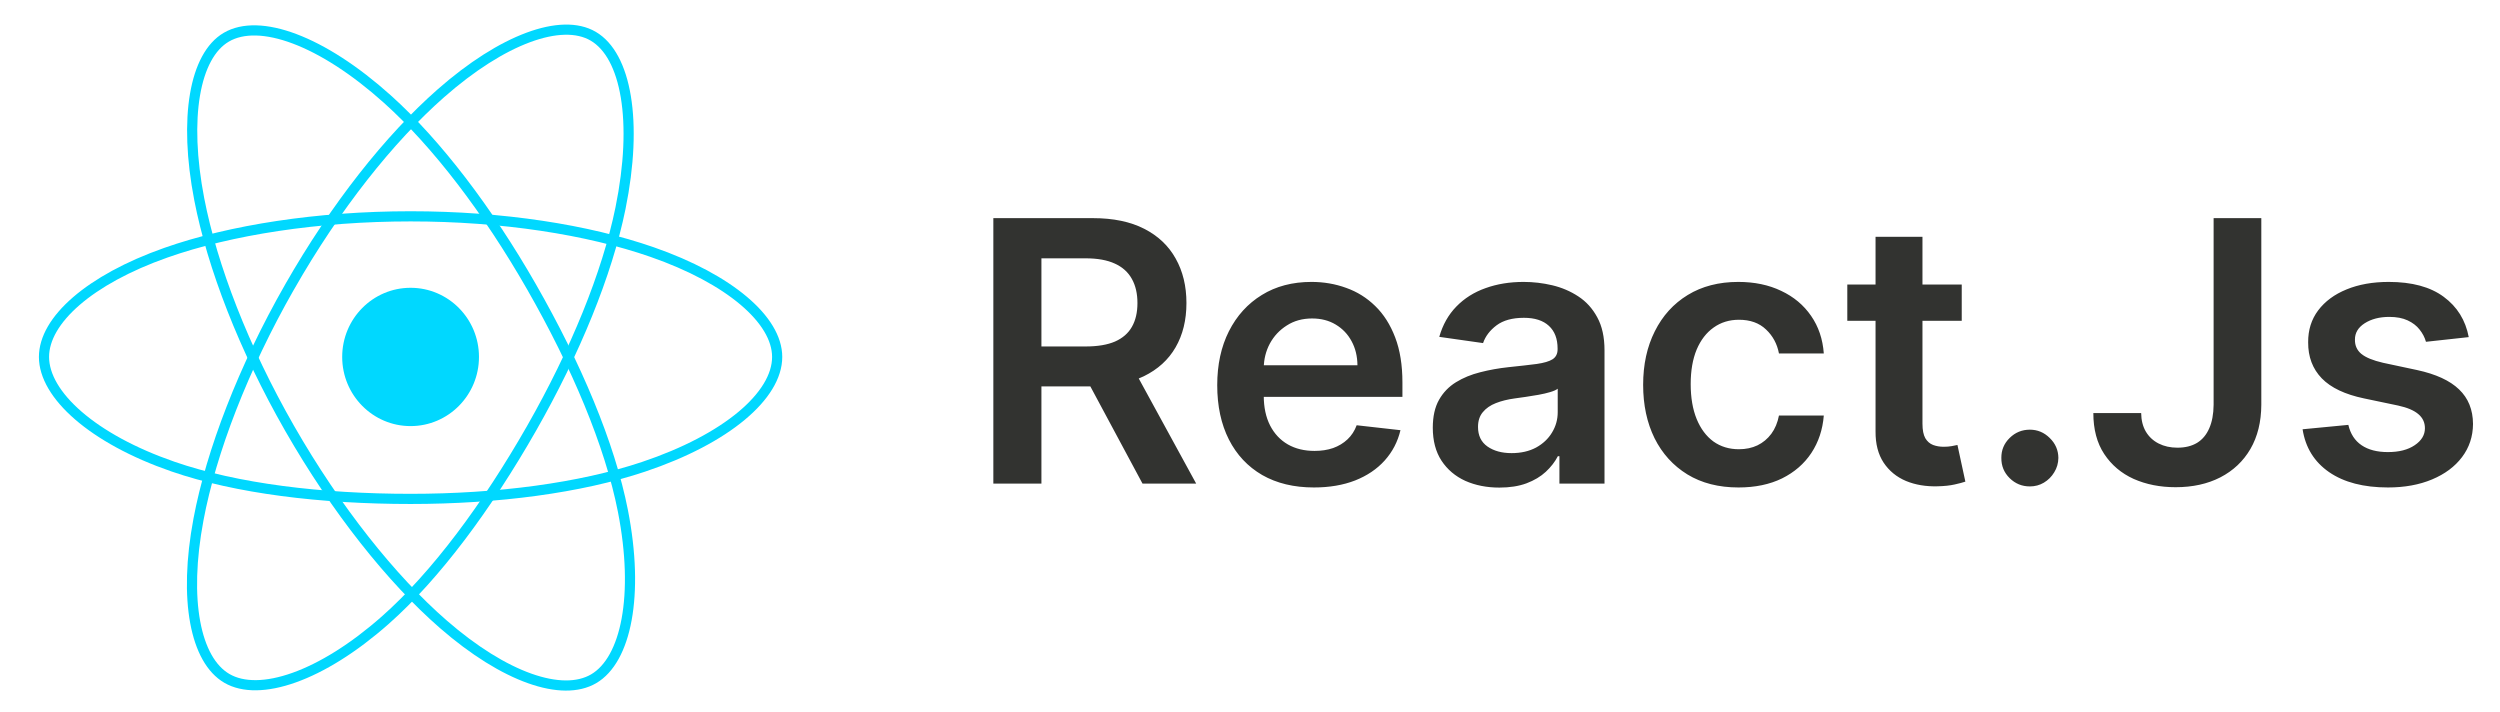
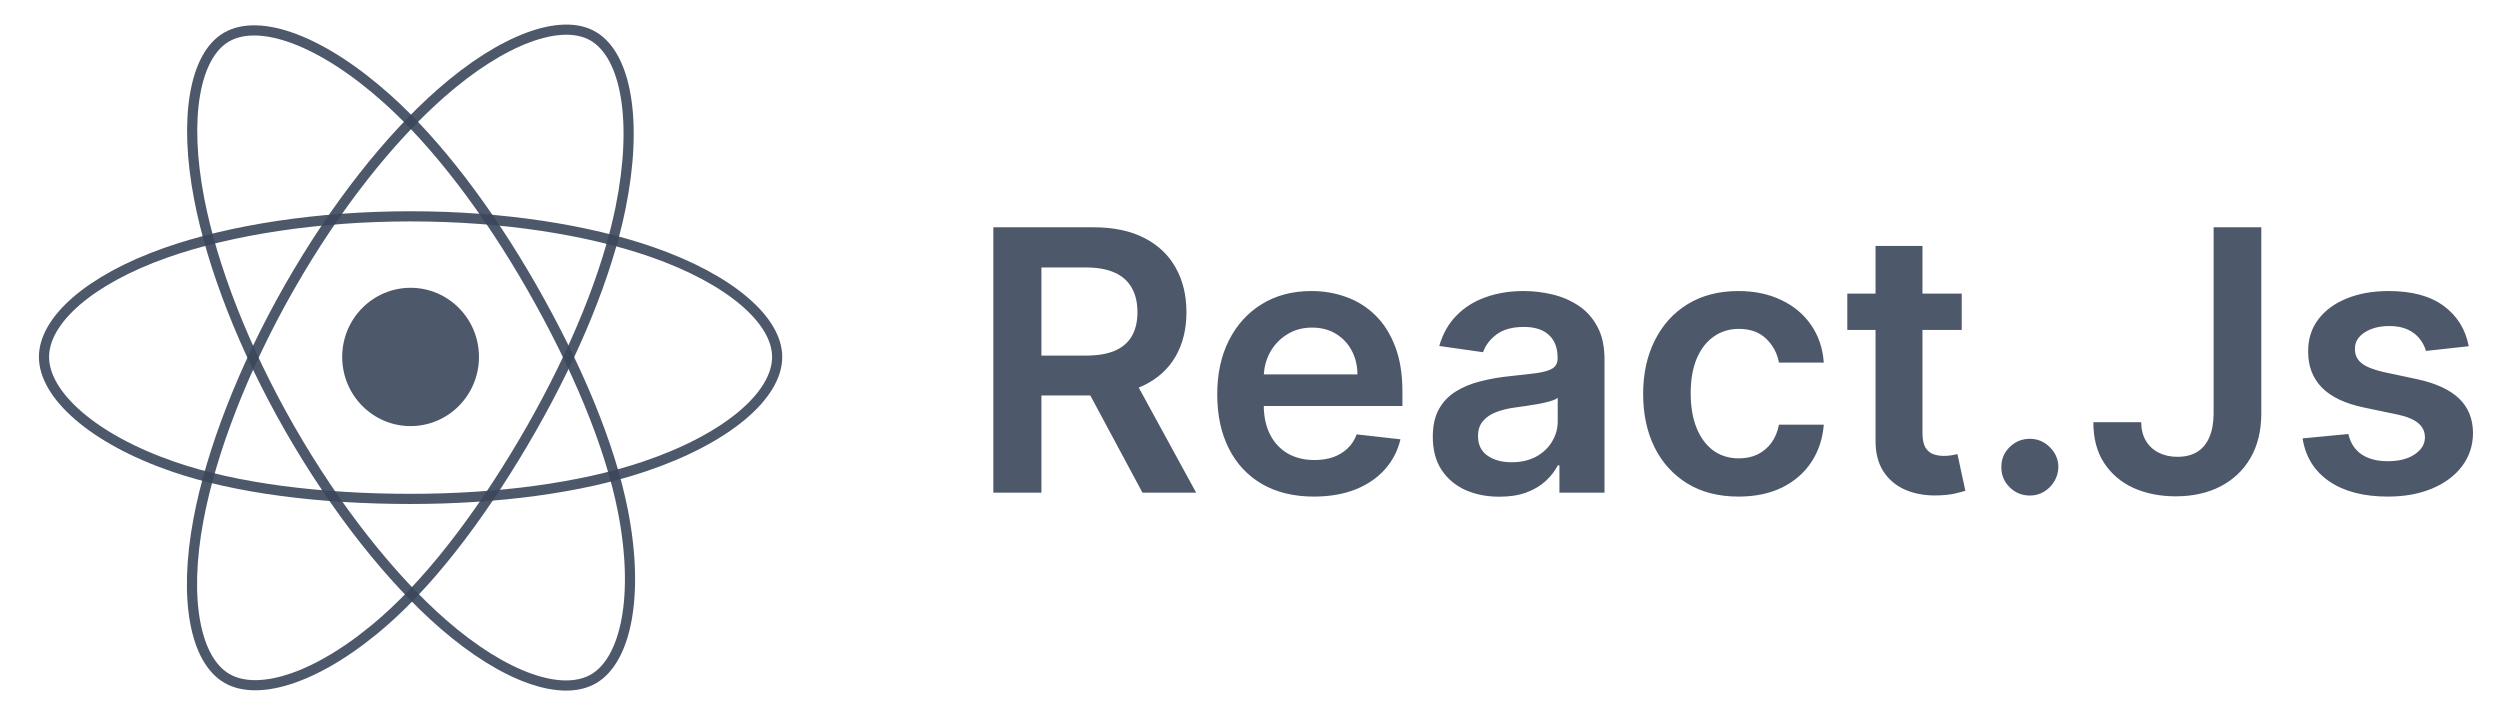
<svg xmlns="http://www.w3.org/2000/svg" width="137" height="39" viewBox="0 0 137 39" fill="none">
-   <path d="M22.5 23.35C24.57 23.35 26.248 21.653 26.248 19.56C26.248 17.468 24.57 15.771 22.5 15.771C20.43 15.771 18.752 17.468 18.752 19.56C18.752 21.653 20.43 23.35 22.5 23.35Z" fill="#00D8FF" />
-   <path d="M22.5 11.855C27.532 11.855 32.207 12.585 35.732 13.812C39.978 15.29 42.589 17.531 42.589 19.56C42.589 21.674 39.822 24.055 35.262 25.582C31.814 26.737 27.277 27.34 22.5 27.34C17.603 27.34 12.965 26.774 9.479 25.57C5.068 24.045 2.411 21.634 2.411 19.56C2.411 17.547 4.904 15.324 9.091 13.848C12.629 12.601 17.418 11.855 22.5 11.855H22.5Z" stroke="#00D8FF" stroke-width="0.557" />
-   <path d="M15.867 15.73C18.381 11.322 21.341 7.592 24.153 5.118C27.541 2.137 30.765 0.97 32.504 1.983C34.315 3.039 34.972 6.652 34.003 11.41C33.271 15.007 31.52 19.282 29.134 23.466C26.687 27.755 23.886 31.535 21.112 33.986C17.602 37.088 14.209 38.211 12.432 37.175C10.708 36.17 10.048 32.875 10.876 28.47C11.574 24.748 13.328 20.18 15.866 15.73H15.867Z" stroke="#00D8FF" stroke-width="0.557" />
-   <path d="M15.873 23.477C13.352 19.074 11.636 14.617 10.919 10.918C10.057 6.462 10.666 3.054 12.403 2.038C14.213 0.978 17.637 2.207 21.229 5.432C23.945 7.871 26.734 11.539 29.128 15.719C31.581 20.004 33.42 24.346 34.136 28C35.041 32.624 34.308 36.157 32.533 37.196C30.81 38.204 27.658 37.136 24.297 34.212C21.457 31.741 18.419 27.923 15.873 23.477Z" stroke="#00D8FF" stroke-width="0.557" />
-   <path d="M54.435 26.5V11.954H59.889C61.007 11.954 61.944 12.149 62.702 12.537C63.464 12.925 64.039 13.47 64.428 14.171C64.82 14.867 65.017 15.678 65.017 16.607C65.017 17.539 64.818 18.349 64.421 19.035C64.028 19.717 63.447 20.245 62.68 20.619C61.913 20.989 60.971 21.173 59.854 21.173H55.969V18.986H59.499C60.152 18.986 60.687 18.896 61.104 18.716C61.52 18.531 61.828 18.264 62.027 17.913C62.231 17.558 62.332 17.123 62.332 16.607C62.332 16.09 62.231 15.65 62.027 15.286C61.823 14.916 61.513 14.637 61.097 14.447C60.68 14.253 60.142 14.156 59.484 14.156H57.07V26.5H54.435ZM61.949 19.909L65.55 26.5H62.609L59.072 19.909H61.949ZM72.002 26.713C70.908 26.713 69.964 26.486 69.168 26.031C68.378 25.572 67.769 24.923 67.343 24.085C66.917 23.242 66.704 22.25 66.704 21.109C66.704 19.987 66.917 19.002 67.343 18.155C67.774 17.303 68.375 16.64 69.147 16.166C69.919 15.688 70.826 15.449 71.867 15.449C72.54 15.449 73.174 15.558 73.771 15.776C74.372 15.989 74.902 16.32 75.362 16.77C75.826 17.22 76.19 17.793 76.455 18.489C76.72 19.18 76.853 20.004 76.853 20.96V21.749H67.911V20.016H74.388C74.384 19.523 74.277 19.085 74.069 18.702C73.861 18.313 73.569 18.008 73.195 17.785C72.826 17.563 72.395 17.452 71.903 17.452C71.377 17.452 70.915 17.579 70.518 17.835C70.12 18.086 69.81 18.418 69.587 18.829C69.37 19.237 69.258 19.684 69.254 20.172V21.685C69.254 22.319 69.37 22.864 69.602 23.318C69.834 23.768 70.158 24.114 70.575 24.355C70.991 24.592 71.479 24.71 72.038 24.71C72.412 24.71 72.75 24.658 73.053 24.554C73.356 24.445 73.619 24.287 73.842 24.078C74.064 23.87 74.232 23.612 74.346 23.304L76.746 23.574C76.595 24.208 76.306 24.762 75.88 25.236C75.459 25.704 74.919 26.069 74.261 26.329C73.603 26.585 72.85 26.713 72.002 26.713ZM82.167 26.72C81.476 26.72 80.853 26.597 80.299 26.351C79.75 26.1 79.314 25.731 78.993 25.243C78.675 24.755 78.517 24.154 78.517 23.439C78.517 22.823 78.63 22.314 78.858 21.912C79.085 21.509 79.395 21.188 79.788 20.946C80.181 20.704 80.624 20.522 81.116 20.399C81.613 20.271 82.127 20.179 82.657 20.122C83.296 20.056 83.815 19.997 84.213 19.945C84.61 19.888 84.899 19.803 85.079 19.689C85.264 19.57 85.356 19.388 85.356 19.142V19.099C85.356 18.564 85.198 18.15 84.88 17.857C84.563 17.563 84.106 17.416 83.51 17.416C82.88 17.416 82.38 17.553 82.011 17.828C81.646 18.103 81.4 18.427 81.272 18.801L78.872 18.46C79.061 17.797 79.374 17.243 79.809 16.798C80.245 16.349 80.778 16.012 81.407 15.79C82.037 15.562 82.733 15.449 83.495 15.449C84.021 15.449 84.544 15.51 85.065 15.633C85.586 15.757 86.062 15.96 86.493 16.244C86.923 16.524 87.269 16.905 87.529 17.388C87.795 17.871 87.927 18.474 87.927 19.199V26.5H85.456V25.001H85.37C85.214 25.305 84.994 25.588 84.71 25.854C84.43 26.114 84.078 26.325 83.652 26.486C83.23 26.642 82.735 26.72 82.167 26.72ZM82.835 24.831C83.351 24.831 83.798 24.729 84.177 24.526C84.556 24.317 84.847 24.043 85.051 23.702C85.259 23.361 85.363 22.989 85.363 22.587V21.301C85.283 21.367 85.145 21.429 84.951 21.486C84.762 21.543 84.549 21.592 84.312 21.635C84.075 21.678 83.841 21.715 83.609 21.749C83.377 21.782 83.176 21.81 83.005 21.834C82.622 21.886 82.278 21.971 81.975 22.09C81.672 22.208 81.433 22.374 81.258 22.587C81.083 22.795 80.995 23.065 80.995 23.396C80.995 23.87 81.168 24.227 81.514 24.469C81.859 24.71 82.3 24.831 82.835 24.831ZM95.271 26.713C94.182 26.713 93.247 26.474 92.466 25.996C91.689 25.517 91.09 24.857 90.669 24.014C90.252 23.167 90.044 22.191 90.044 21.088C90.044 19.98 90.257 19.002 90.683 18.155C91.109 17.303 91.71 16.64 92.487 16.166C93.268 15.688 94.191 15.449 95.257 15.449C96.142 15.449 96.926 15.612 97.608 15.939C98.294 16.261 98.841 16.718 99.248 17.31C99.655 17.897 99.887 18.583 99.944 19.369H97.487C97.387 18.844 97.151 18.406 96.777 18.055C96.407 17.7 95.912 17.523 95.292 17.523C94.767 17.523 94.305 17.665 93.907 17.949C93.51 18.228 93.2 18.631 92.977 19.156C92.759 19.682 92.65 20.312 92.65 21.046C92.65 21.789 92.759 22.428 92.977 22.963C93.195 23.493 93.5 23.903 93.893 24.192C94.291 24.476 94.757 24.618 95.292 24.618C95.671 24.618 96.01 24.547 96.308 24.405C96.611 24.258 96.864 24.047 97.068 23.773C97.271 23.498 97.411 23.164 97.487 22.771H99.944C99.883 23.543 99.655 24.227 99.262 24.824C98.869 25.416 98.334 25.88 97.657 26.216C96.98 26.547 96.185 26.713 95.271 26.713ZM107.503 15.591V17.579H101.232V15.591H107.503ZM102.78 12.977H105.351V23.219C105.351 23.564 105.403 23.829 105.507 24.014C105.616 24.194 105.758 24.317 105.933 24.384C106.108 24.45 106.303 24.483 106.516 24.483C106.677 24.483 106.823 24.471 106.956 24.447C107.093 24.424 107.197 24.402 107.268 24.384L107.702 26.393C107.564 26.441 107.368 26.493 107.112 26.55C106.861 26.607 106.554 26.64 106.189 26.649C105.545 26.668 104.965 26.571 104.449 26.358C103.933 26.14 103.523 25.804 103.22 25.349C102.922 24.895 102.775 24.327 102.78 23.645V12.977ZM111.237 26.656C110.806 26.656 110.437 26.505 110.129 26.202C109.821 25.899 109.67 25.529 109.674 25.094C109.67 24.668 109.821 24.303 110.129 24C110.437 23.697 110.806 23.546 111.237 23.546C111.654 23.546 112.016 23.697 112.324 24C112.636 24.303 112.795 24.668 112.799 25.094C112.795 25.383 112.719 25.645 112.572 25.882C112.43 26.119 112.241 26.308 112.004 26.45C111.772 26.588 111.516 26.656 111.237 26.656ZM121.306 11.954H123.92V22.182C123.915 23.119 123.716 23.927 123.323 24.604C122.93 25.276 122.381 25.794 121.675 26.159C120.975 26.519 120.158 26.699 119.225 26.699C118.373 26.699 117.606 26.547 116.924 26.244C116.247 25.937 115.71 25.482 115.312 24.881C114.914 24.279 114.715 23.531 114.715 22.636H117.336C117.341 23.029 117.426 23.368 117.592 23.652C117.762 23.936 117.996 24.154 118.295 24.305C118.593 24.457 118.936 24.533 119.325 24.533C119.746 24.533 120.103 24.445 120.397 24.27C120.691 24.09 120.913 23.825 121.065 23.474C121.221 23.124 121.301 22.693 121.306 22.182V11.954ZM135.287 18.474L132.943 18.73C132.877 18.493 132.761 18.271 132.595 18.062C132.434 17.854 132.216 17.686 131.942 17.558C131.667 17.43 131.331 17.366 130.933 17.366C130.398 17.366 129.948 17.483 129.584 17.715C129.224 17.947 129.046 18.247 129.051 18.616C129.046 18.934 129.162 19.192 129.399 19.391C129.641 19.59 130.038 19.753 130.592 19.881L132.453 20.278C133.485 20.501 134.252 20.854 134.754 21.337C135.261 21.82 135.517 22.452 135.521 23.233C135.517 23.919 135.315 24.526 134.918 25.051C134.525 25.572 133.978 25.979 133.277 26.273C132.576 26.566 131.771 26.713 130.862 26.713C129.527 26.713 128.452 26.434 127.638 25.875C126.823 25.312 126.338 24.528 126.182 23.524L128.689 23.283C128.803 23.775 129.044 24.147 129.413 24.398C129.783 24.649 130.263 24.774 130.855 24.774C131.466 24.774 131.956 24.649 132.325 24.398C132.699 24.147 132.886 23.837 132.886 23.467C132.886 23.155 132.766 22.897 132.524 22.693C132.287 22.49 131.918 22.333 131.416 22.224L129.555 21.834C128.509 21.616 127.735 21.249 127.233 20.733C126.731 20.212 126.482 19.554 126.487 18.759C126.482 18.086 126.665 17.504 127.034 17.011C127.408 16.514 127.927 16.131 128.589 15.861C129.257 15.586 130.027 15.449 130.898 15.449C132.176 15.449 133.182 15.721 133.916 16.266C134.655 16.81 135.112 17.546 135.287 18.474Z" fill="#323330" />
+   <path d="M22.5 23.35C24.57 23.35 26.248 21.653 26.248 19.56C26.248 17.468 24.57 15.771 22.5 15.771C20.43 15.771 18.752 17.468 18.752 19.56C18.752 21.653 20.43 23.35 22.5 23.35Z" fill="#3B465B" fill-opacity="0.9" />
+   <path d="M22.5 11.855C27.532 11.855 32.207 12.585 35.732 13.812C39.978 15.29 42.589 17.531 42.589 19.56C42.589 21.674 39.822 24.055 35.262 25.582C31.814 26.737 27.277 27.34 22.5 27.34C17.603 27.34 12.965 26.774 9.479 25.57C5.068 24.045 2.411 21.634 2.411 19.56C2.411 17.547 4.904 15.324 9.091 13.848C12.629 12.601 17.418 11.855 22.5 11.855H22.5Z" stroke="#3B465B" stroke-opacity="0.9" stroke-width="0.557" />
+   <path d="M15.867 15.73C18.381 11.322 21.341 7.592 24.153 5.118C27.541 2.137 30.765 0.97 32.504 1.983C34.315 3.039 34.972 6.652 34.003 11.41C33.271 15.007 31.52 19.282 29.134 23.466C26.687 27.755 23.886 31.535 21.112 33.986C17.602 37.088 14.209 38.211 12.432 37.175C10.708 36.17 10.048 32.875 10.876 28.47C11.574 24.748 13.328 20.18 15.866 15.73H15.867Z" stroke="#3B465B" stroke-opacity="0.9" stroke-width="0.557" />
+   <path d="M15.873 23.477C13.352 19.074 11.636 14.617 10.919 10.918C10.057 6.462 10.666 3.054 12.403 2.038C14.213 0.978 17.637 2.207 21.229 5.432C23.945 7.871 26.734 11.539 29.128 15.719C31.581 20.004 33.42 24.346 34.136 28C35.041 32.624 34.308 36.157 32.533 37.196C30.81 38.204 27.658 37.136 24.297 34.212C21.457 31.741 18.419 27.923 15.873 23.477Z" stroke="#3B465B" stroke-opacity="0.9" stroke-width="0.557" />
+   <path d="M54.435 27V12.454H59.889C61.007 12.454 61.944 12.649 62.702 13.037C63.464 13.425 64.039 13.97 64.428 14.671C64.82 15.367 65.017 16.178 65.017 17.107C65.017 18.039 64.818 18.849 64.421 19.535C64.028 20.217 63.447 20.745 62.68 21.119C61.913 21.489 60.971 21.673 59.854 21.673H55.969V19.486H59.499C60.152 19.486 60.687 19.396 61.104 19.216C61.52 19.031 61.828 18.764 62.027 18.413C62.231 18.058 62.332 17.623 62.332 17.107C62.332 16.59 62.231 16.15 62.027 15.786C61.823 15.416 61.513 15.137 61.097 14.947C60.68 14.753 60.142 14.656 59.484 14.656H57.07V27H54.435ZM61.949 20.409L65.55 27H62.609L59.072 20.409H61.949ZM72.002 27.213C70.908 27.213 69.964 26.986 69.168 26.531C68.378 26.072 67.769 25.423 67.343 24.585C66.917 23.742 66.704 22.75 66.704 21.609C66.704 20.487 66.917 19.502 67.343 18.655C67.774 17.803 68.375 17.14 69.147 16.666C69.919 16.188 70.826 15.949 71.867 15.949C72.54 15.949 73.174 16.058 73.771 16.276C74.372 16.489 74.902 16.82 75.362 17.27C75.826 17.72 76.19 18.293 76.455 18.989C76.72 19.68 76.853 20.504 76.853 21.46V22.249H67.911V20.516H74.388C74.384 20.023 74.277 19.585 74.069 19.202C73.861 18.813 73.569 18.508 73.195 18.285C72.826 18.063 72.395 17.952 71.903 17.952C71.377 17.952 70.915 18.079 70.518 18.335C70.12 18.586 69.81 18.918 69.587 19.329C69.37 19.737 69.258 20.184 69.254 20.672V22.185C69.254 22.819 69.37 23.364 69.602 23.818C69.834 24.268 70.158 24.614 70.575 24.855C70.991 25.092 71.479 25.21 72.038 25.21C72.412 25.21 72.75 25.158 73.053 25.054C73.356 24.945 73.619 24.787 73.842 24.578C74.064 24.37 74.232 24.112 74.346 23.804L76.746 24.074C76.595 24.708 76.306 25.262 75.88 25.736C75.459 26.204 74.919 26.569 74.261 26.829C73.603 27.085 72.85 27.213 72.002 27.213ZM82.167 27.22C81.476 27.22 80.853 27.097 80.299 26.851C79.75 26.6 79.314 26.231 78.993 25.743C78.675 25.255 78.517 24.654 78.517 23.939C78.517 23.323 78.63 22.814 78.858 22.412C79.085 22.009 79.395 21.688 79.788 21.446C80.181 21.204 80.624 21.022 81.116 20.899C81.613 20.771 82.127 20.679 82.657 20.622C83.296 20.556 83.815 20.497 84.213 20.445C84.61 20.388 84.899 20.303 85.079 20.189C85.264 20.07 85.356 19.888 85.356 19.642V19.599C85.356 19.064 85.198 18.65 84.88 18.357C84.563 18.063 84.106 17.916 83.51 17.916C82.88 17.916 82.38 18.053 82.011 18.328C81.646 18.603 81.4 18.927 81.272 19.301L78.872 18.96C79.061 18.297 79.374 17.743 79.809 17.298C80.245 16.849 80.778 16.512 81.407 16.29C82.037 16.062 82.733 15.949 83.495 15.949C84.021 15.949 84.544 16.01 85.065 16.134C85.586 16.257 86.062 16.46 86.493 16.744C86.923 17.024 87.269 17.405 87.529 17.888C87.795 18.371 87.927 18.974 87.927 19.699V27H85.456V25.501H85.37C85.214 25.805 84.994 26.088 84.71 26.354C84.43 26.614 84.078 26.825 83.652 26.986C83.23 27.142 82.735 27.22 82.167 27.22ZM82.835 25.331C83.351 25.331 83.798 25.229 84.177 25.026C84.556 24.817 84.847 24.543 85.051 24.202C85.259 23.861 85.363 23.489 85.363 23.087V21.801C85.283 21.867 85.145 21.929 84.951 21.986C84.762 22.043 84.549 22.092 84.312 22.135C84.075 22.178 83.841 22.215 83.609 22.249C83.377 22.282 83.176 22.31 83.005 22.334C82.622 22.386 82.278 22.471 81.975 22.59C81.672 22.708 81.433 22.874 81.258 23.087C81.083 23.295 80.995 23.565 80.995 23.896C80.995 24.37 81.168 24.727 81.514 24.969C81.859 25.21 82.3 25.331 82.835 25.331ZM95.271 27.213C94.182 27.213 93.247 26.974 92.466 26.496C91.689 26.017 91.09 25.357 90.669 24.514C90.252 23.667 90.044 22.691 90.044 21.588C90.044 20.48 90.257 19.502 90.683 18.655C91.109 17.803 91.71 17.14 92.487 16.666C93.268 16.188 94.191 15.949 95.257 15.949C96.142 15.949 96.926 16.112 97.608 16.439C98.294 16.761 98.841 17.218 99.248 17.81C99.655 18.397 99.887 19.083 99.944 19.869H97.487C97.387 19.344 97.151 18.906 96.777 18.555C96.407 18.2 95.912 18.023 95.292 18.023C94.767 18.023 94.305 18.165 93.907 18.449C93.51 18.728 93.2 19.131 92.977 19.656C92.759 20.182 92.65 20.812 92.65 21.546C92.65 22.289 92.759 22.928 92.977 23.463C93.195 23.993 93.5 24.403 93.893 24.692C94.291 24.976 94.757 25.118 95.292 25.118C95.671 25.118 96.01 25.047 96.308 24.905C96.611 24.758 96.864 24.547 97.068 24.273C97.271 23.998 97.411 23.664 97.487 23.271H99.944C99.883 24.043 99.655 24.727 99.262 25.324C98.869 25.916 98.334 26.38 97.657 26.716C96.98 27.047 96.185 27.213 95.271 27.213ZM107.503 16.091V18.079H101.232V16.091H107.503ZM102.78 13.477H105.351V23.719C105.351 24.064 105.403 24.329 105.507 24.514C105.616 24.694 105.758 24.817 105.933 24.884C106.108 24.95 106.303 24.983 106.516 24.983C106.677 24.983 106.823 24.971 106.956 24.947C107.093 24.924 107.197 24.902 107.268 24.884L107.702 26.893C107.564 26.941 107.368 26.993 107.112 27.05C106.861 27.107 106.554 27.14 106.189 27.149C105.545 27.168 104.965 27.071 104.449 26.858C103.933 26.64 103.523 26.304 103.22 25.849C102.922 25.395 102.775 24.827 102.78 24.145V13.477ZM111.237 27.156C110.806 27.156 110.437 27.005 110.129 26.702C109.821 26.399 109.67 26.029 109.674 25.594C109.67 25.168 109.821 24.803 110.129 24.5C110.437 24.197 110.806 24.046 111.237 24.046C111.654 24.046 112.016 24.197 112.324 24.5C112.636 24.803 112.795 25.168 112.799 25.594C112.795 25.883 112.719 26.145 112.572 26.382C112.43 26.619 112.241 26.808 112.004 26.95C111.772 27.088 111.516 27.156 111.237 27.156ZM121.306 12.454H123.92V22.682C123.915 23.619 123.716 24.427 123.323 25.104C122.93 25.776 122.381 26.294 121.675 26.659C120.975 27.019 120.158 27.199 119.225 27.199C118.373 27.199 117.606 27.047 116.924 26.744C116.247 26.437 115.71 25.982 115.312 25.381C114.914 24.779 114.715 24.031 114.715 23.136H117.336C117.341 23.529 117.426 23.868 117.592 24.152C117.762 24.436 117.996 24.654 118.295 24.805C118.593 24.957 118.936 25.033 119.325 25.033C119.746 25.033 120.103 24.945 120.397 24.77C120.691 24.59 120.913 24.325 121.065 23.974C121.221 23.624 121.301 23.193 121.306 22.682V12.454ZM135.287 18.974L132.943 19.23C132.877 18.993 132.761 18.771 132.595 18.562C132.434 18.354 132.216 18.186 131.942 18.058C131.667 17.93 131.331 17.866 130.933 17.866C130.398 17.866 129.948 17.983 129.584 18.215C129.224 18.447 129.046 18.747 129.051 19.116C129.046 19.434 129.162 19.692 129.399 19.891C129.641 20.09 130.038 20.253 130.592 20.381L132.453 20.778C133.485 21.001 134.252 21.354 134.754 21.837C135.261 22.32 135.517 22.952 135.521 23.733C135.517 24.419 135.315 25.026 134.918 25.551C134.525 26.072 133.978 26.479 133.277 26.773C132.576 27.066 131.771 27.213 130.862 27.213C129.527 27.213 128.452 26.934 127.638 26.375C126.823 25.812 126.338 25.028 126.182 24.024L128.689 23.783C128.803 24.275 129.044 24.647 129.413 24.898C129.783 25.149 130.263 25.274 130.855 25.274C131.466 25.274 131.956 25.149 132.325 24.898C132.699 24.647 132.886 24.337 132.886 23.967C132.886 23.655 132.766 23.397 132.524 23.193C132.287 22.99 131.918 22.833 131.416 22.724L129.555 22.334C128.509 22.116 127.735 21.749 127.233 21.233C126.731 20.712 126.482 20.054 126.487 19.259C126.482 18.586 126.665 18.004 127.034 17.511C127.408 17.014 127.927 16.631 128.589 16.361C129.257 16.086 130.027 15.949 130.898 15.949C132.176 15.949 133.182 16.221 133.916 16.766C134.655 17.31 135.112 18.046 135.287 18.974Z" fill="#3B465B" fill-opacity="0.9" />
</svg>
